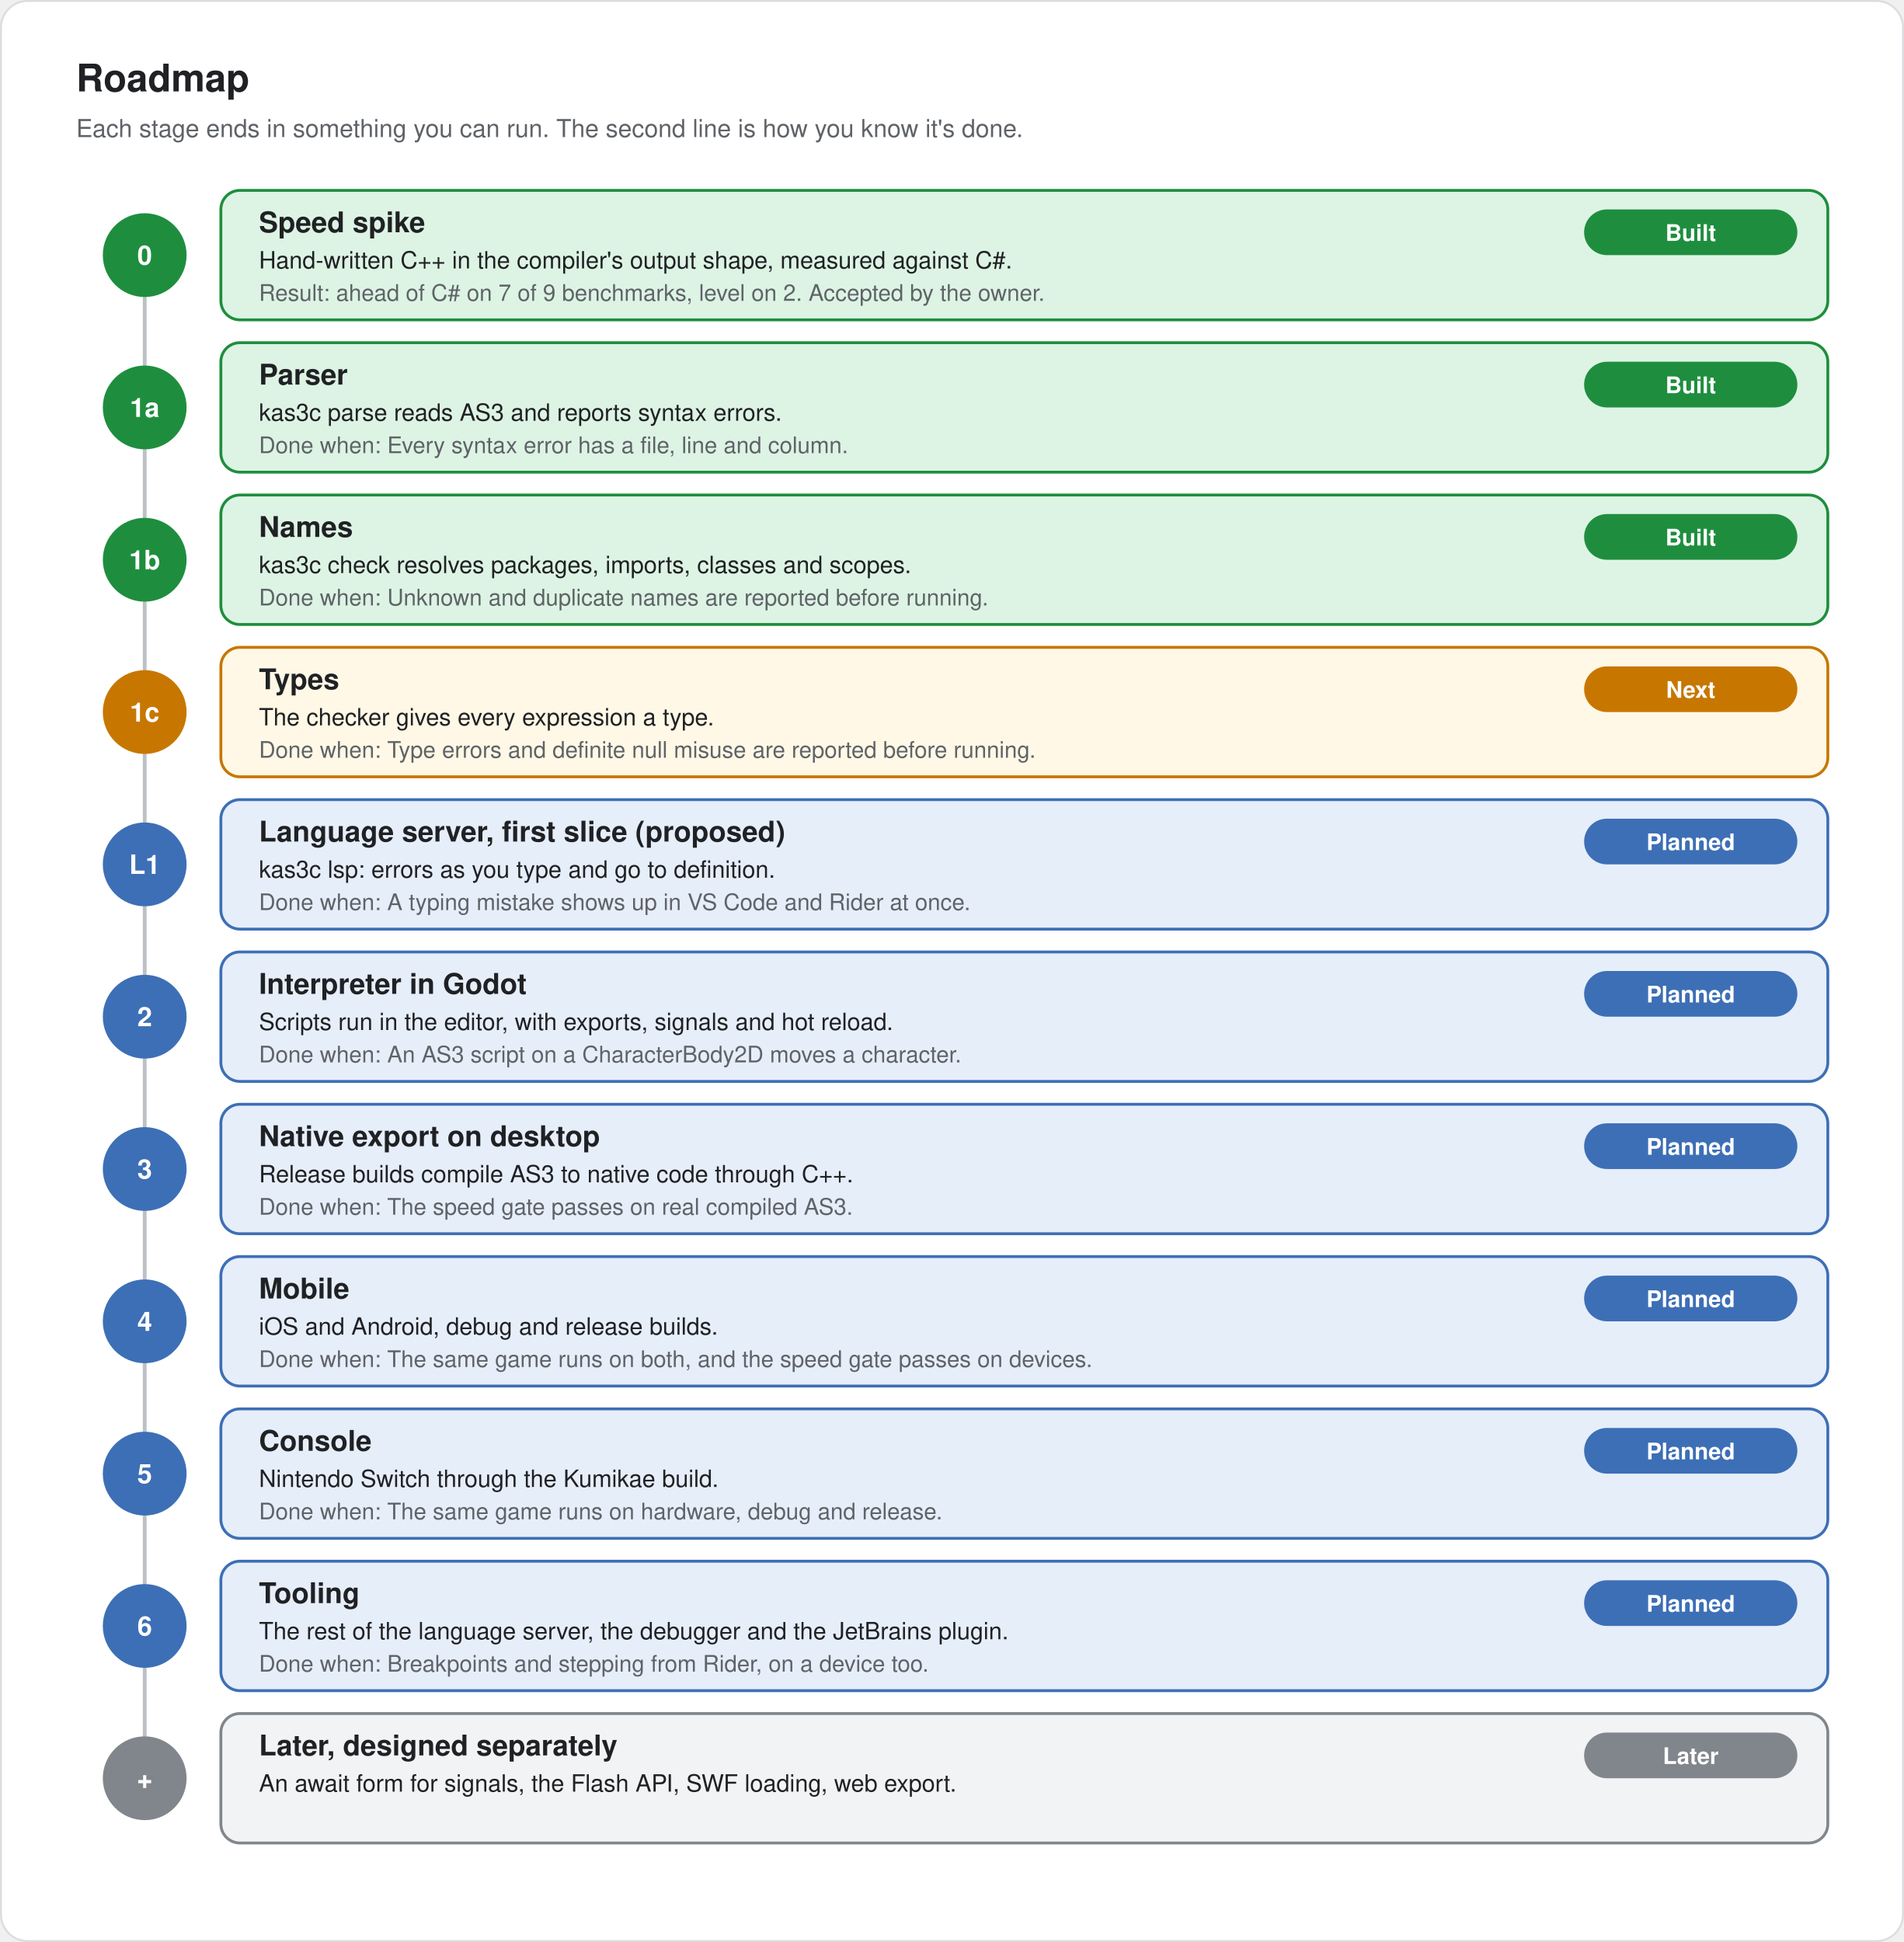
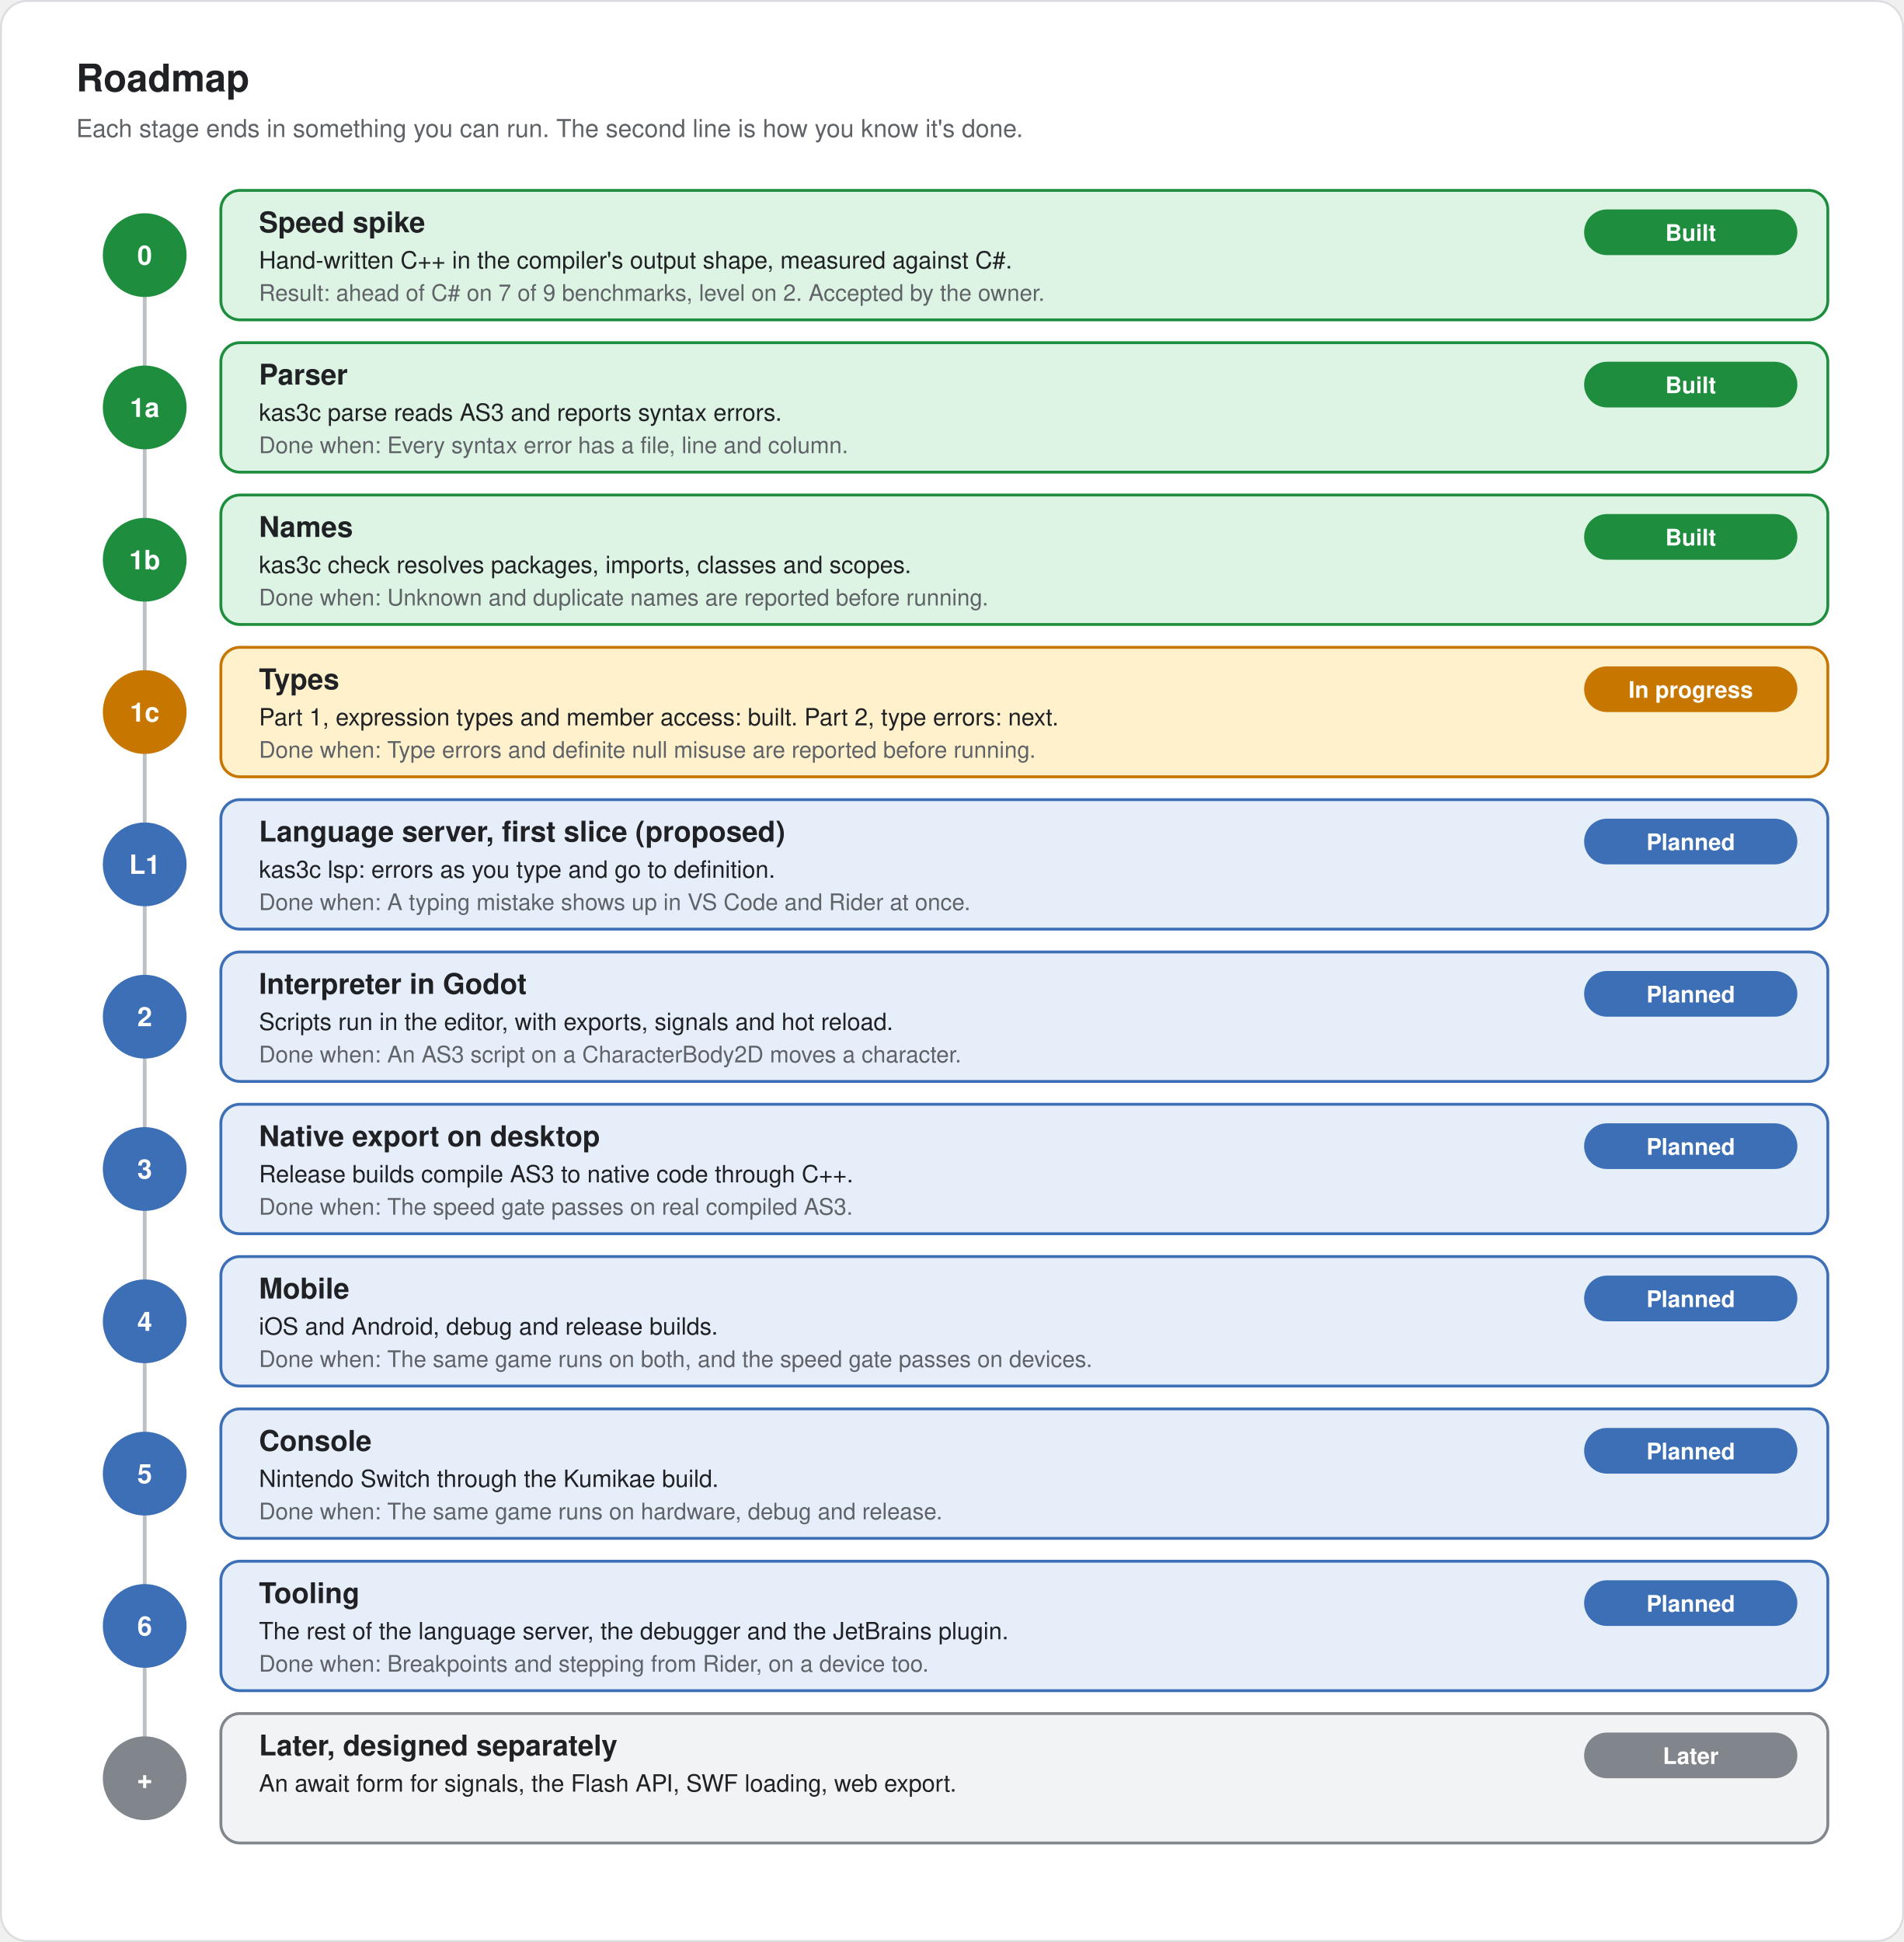
<svg xmlns="http://www.w3.org/2000/svg" viewBox="0 0 1000 1020" width="1000" height="1020" font-family="Helvetica Neue, Helvetica, Arial, sans-serif" role="img" aria-label="Roadmap">
  <defs>
    <marker id="arrow" viewBox="0 0 10 10" refX="9" refY="5" markerWidth="8" markerHeight="8" orient="auto-start-reverse">
      <path d="M0 0 L10 5 L0 10 z" fill="#5F6368" />
    </marker>
  </defs>
  <rect x="0.5" y="0.5" width="999" height="1019" rx="14" fill="#FFFFFF" stroke="#DADCE0" />
  <text x="40" y="48" font-size="20" text-anchor="start" font-weight="bold" fill="#202124">Roadmap</text>
  <text x="40" y="72" font-size="13" text-anchor="start" font-weight="normal" fill="#5F6368">Each stage ends in something you can run. The second line is how you know it's done.</text>
  <line x1="76" y1="134.0" x2="76" y2="934.0" stroke="#BDC1C6" stroke-width="2" />
  <rect x="116" y="100" width="844" height="68" rx="10" fill="#DDF4E4" stroke="#1E8E3E" stroke-width="1.5" />
  <circle cx="76" cy="134.0" r="22" fill="#1E8E3E" />
  <text x="76" y="139.0" font-size="14" text-anchor="middle" font-weight="bold" fill="#FFFFFF">0</text>
  <text x="136" y="122" font-size="15" text-anchor="start" font-weight="bold" fill="#202124">Speed spike</text>
  <text x="136" y="141" font-size="12.5" text-anchor="start" font-weight="normal" fill="#202124">Hand-written C++ in the compiler's output shape, measured against C#.</text>
  <text x="136" y="158" font-size="12" text-anchor="start" font-weight="normal" fill="#5F6368">Result: ahead of C# on 7 of 9 benchmarks, level on 2. Accepted by the owner.</text>
  <rect x="832" y="110" width="112" height="24" rx="12.0" fill="#1E8E3E" />
  <text x="888.0" y="126.5" font-size="12" text-anchor="middle" font-weight="bold" fill="#FFFFFF">Built</text>
  <rect x="116" y="180" width="844" height="68" rx="10" fill="#DDF4E4" stroke="#1E8E3E" stroke-width="1.5" />
  <circle cx="76" cy="214.0" r="22" fill="#1E8E3E" />
  <text x="76" y="219.0" font-size="14" text-anchor="middle" font-weight="bold" fill="#FFFFFF">1a</text>
  <text x="136" y="202" font-size="15" text-anchor="start" font-weight="bold" fill="#202124">Parser</text>
  <text x="136" y="221" font-size="12.5" text-anchor="start" font-weight="normal" fill="#202124">kas3c parse reads AS3 and reports syntax errors.</text>
  <text x="136" y="238" font-size="12" text-anchor="start" font-weight="normal" fill="#5F6368">Done when: Every syntax error has a file, line and column.</text>
  <rect x="832" y="190" width="112" height="24" rx="12.0" fill="#1E8E3E" />
  <text x="888.0" y="206.5" font-size="12" text-anchor="middle" font-weight="bold" fill="#FFFFFF">Built</text>
  <rect x="116" y="260" width="844" height="68" rx="10" fill="#DDF4E4" stroke="#1E8E3E" stroke-width="1.5" />
  <circle cx="76" cy="294.0" r="22" fill="#1E8E3E" />
  <text x="76" y="299.0" font-size="14" text-anchor="middle" font-weight="bold" fill="#FFFFFF">1b</text>
  <text x="136" y="282" font-size="15" text-anchor="start" font-weight="bold" fill="#202124">Names</text>
  <text x="136" y="301" font-size="12.5" text-anchor="start" font-weight="normal" fill="#202124">kas3c check resolves packages, imports, classes and scopes.</text>
  <text x="136" y="318" font-size="12" text-anchor="start" font-weight="normal" fill="#5F6368">Done when: Unknown and duplicate names are reported before running.</text>
  <rect x="832" y="270" width="112" height="24" rx="12.0" fill="#1E8E3E" />
  <text x="888.0" y="286.5" font-size="12" text-anchor="middle" font-weight="bold" fill="#FFFFFF">Built</text>
-   <rect x="116" y="340" width="844" height="68" rx="10" fill="#FFF8E6" stroke="#C77700" stroke-width="1.5" />
+   <rect x="116" y="340" width="844" height="68" rx="10" fill="#FFF1CC" stroke="#C77700" stroke-width="1.5" />
  <circle cx="76" cy="374.0" r="22" fill="#C77700" />
  <text x="76" y="379.0" font-size="14" text-anchor="middle" font-weight="bold" fill="#FFFFFF">1c</text>
  <text x="136" y="362" font-size="15" text-anchor="start" font-weight="bold" fill="#202124">Types</text>
-   <text x="136" y="381" font-size="12.5" text-anchor="start" font-weight="normal" fill="#202124">The checker gives every expression a type.</text>
+   <text x="136" y="381" font-size="12.5" text-anchor="start" font-weight="normal" fill="#202124">Part 1, expression types and member access: built. Part 2, type errors: next.</text>
  <text x="136" y="398" font-size="12" text-anchor="start" font-weight="normal" fill="#5F6368">Done when: Type errors and definite null misuse are reported before running.</text>
  <rect x="832" y="350" width="112" height="24" rx="12.0" fill="#C77700" />
-   <text x="888.0" y="366.5" font-size="12" text-anchor="middle" font-weight="bold" fill="#FFFFFF">Next</text>
+   <text x="888.0" y="366.5" font-size="12" text-anchor="middle" font-weight="bold" fill="#FFFFFF">In progress</text>
  <rect x="116" y="420" width="844" height="68" rx="10" fill="#E6EEFA" stroke="#3D6FB6" stroke-width="1.5" />
  <circle cx="76" cy="454.0" r="22" fill="#3D6FB6" />
  <text x="76" y="459.0" font-size="14" text-anchor="middle" font-weight="bold" fill="#FFFFFF">L1</text>
  <text x="136" y="442" font-size="15" text-anchor="start" font-weight="bold" fill="#202124">Language server, first slice (proposed)</text>
  <text x="136" y="461" font-size="12.5" text-anchor="start" font-weight="normal" fill="#202124">kas3c lsp: errors as you type and go to definition.</text>
  <text x="136" y="478" font-size="12" text-anchor="start" font-weight="normal" fill="#5F6368">Done when: A typing mistake shows up in VS Code and Rider at once.</text>
  <rect x="832" y="430" width="112" height="24" rx="12.0" fill="#3D6FB6" />
  <text x="888.0" y="446.5" font-size="12" text-anchor="middle" font-weight="bold" fill="#FFFFFF">Planned</text>
  <rect x="116" y="500" width="844" height="68" rx="10" fill="#E6EEFA" stroke="#3D6FB6" stroke-width="1.5" />
  <circle cx="76" cy="534.0" r="22" fill="#3D6FB6" />
  <text x="76" y="539.0" font-size="14" text-anchor="middle" font-weight="bold" fill="#FFFFFF">2</text>
  <text x="136" y="522" font-size="15" text-anchor="start" font-weight="bold" fill="#202124">Interpreter in Godot</text>
  <text x="136" y="541" font-size="12.5" text-anchor="start" font-weight="normal" fill="#202124">Scripts run in the editor, with exports, signals and hot reload.</text>
  <text x="136" y="558" font-size="12" text-anchor="start" font-weight="normal" fill="#5F6368">Done when: An AS3 script on a CharacterBody2D moves a character.</text>
  <rect x="832" y="510" width="112" height="24" rx="12.0" fill="#3D6FB6" />
  <text x="888.0" y="526.5" font-size="12" text-anchor="middle" font-weight="bold" fill="#FFFFFF">Planned</text>
  <rect x="116" y="580" width="844" height="68" rx="10" fill="#E6EEFA" stroke="#3D6FB6" stroke-width="1.5" />
  <circle cx="76" cy="614.0" r="22" fill="#3D6FB6" />
  <text x="76" y="619.0" font-size="14" text-anchor="middle" font-weight="bold" fill="#FFFFFF">3</text>
  <text x="136" y="602" font-size="15" text-anchor="start" font-weight="bold" fill="#202124">Native export on desktop</text>
  <text x="136" y="621" font-size="12.5" text-anchor="start" font-weight="normal" fill="#202124">Release builds compile AS3 to native code through C++.</text>
  <text x="136" y="638" font-size="12" text-anchor="start" font-weight="normal" fill="#5F6368">Done when: The speed gate passes on real compiled AS3.</text>
  <rect x="832" y="590" width="112" height="24" rx="12.0" fill="#3D6FB6" />
  <text x="888.0" y="606.5" font-size="12" text-anchor="middle" font-weight="bold" fill="#FFFFFF">Planned</text>
  <rect x="116" y="660" width="844" height="68" rx="10" fill="#E6EEFA" stroke="#3D6FB6" stroke-width="1.5" />
  <circle cx="76" cy="694.0" r="22" fill="#3D6FB6" />
  <text x="76" y="699.0" font-size="14" text-anchor="middle" font-weight="bold" fill="#FFFFFF">4</text>
  <text x="136" y="682" font-size="15" text-anchor="start" font-weight="bold" fill="#202124">Mobile</text>
  <text x="136" y="701" font-size="12.5" text-anchor="start" font-weight="normal" fill="#202124">iOS and Android, debug and release builds.</text>
  <text x="136" y="718" font-size="12" text-anchor="start" font-weight="normal" fill="#5F6368">Done when: The same game runs on both, and the speed gate passes on devices.</text>
  <rect x="832" y="670" width="112" height="24" rx="12.0" fill="#3D6FB6" />
  <text x="888.0" y="686.5" font-size="12" text-anchor="middle" font-weight="bold" fill="#FFFFFF">Planned</text>
  <rect x="116" y="740" width="844" height="68" rx="10" fill="#E6EEFA" stroke="#3D6FB6" stroke-width="1.5" />
  <circle cx="76" cy="774.0" r="22" fill="#3D6FB6" />
  <text x="76" y="779.0" font-size="14" text-anchor="middle" font-weight="bold" fill="#FFFFFF">5</text>
  <text x="136" y="762" font-size="15" text-anchor="start" font-weight="bold" fill="#202124">Console</text>
  <text x="136" y="781" font-size="12.5" text-anchor="start" font-weight="normal" fill="#202124">Nintendo Switch through the Kumikae build.</text>
  <text x="136" y="798" font-size="12" text-anchor="start" font-weight="normal" fill="#5F6368">Done when: The same game runs on hardware, debug and release.</text>
  <rect x="832" y="750" width="112" height="24" rx="12.0" fill="#3D6FB6" />
  <text x="888.0" y="766.5" font-size="12" text-anchor="middle" font-weight="bold" fill="#FFFFFF">Planned</text>
  <rect x="116" y="820" width="844" height="68" rx="10" fill="#E6EEFA" stroke="#3D6FB6" stroke-width="1.5" />
  <circle cx="76" cy="854.0" r="22" fill="#3D6FB6" />
  <text x="76" y="859.0" font-size="14" text-anchor="middle" font-weight="bold" fill="#FFFFFF">6</text>
  <text x="136" y="842" font-size="15" text-anchor="start" font-weight="bold" fill="#202124">Tooling</text>
  <text x="136" y="861" font-size="12.5" text-anchor="start" font-weight="normal" fill="#202124">The rest of the language server, the debugger and the JetBrains plugin.</text>
  <text x="136" y="878" font-size="12" text-anchor="start" font-weight="normal" fill="#5F6368">Done when: Breakpoints and stepping from Rider, on a device too.</text>
  <rect x="832" y="830" width="112" height="24" rx="12.0" fill="#3D6FB6" />
  <text x="888.0" y="846.5" font-size="12" text-anchor="middle" font-weight="bold" fill="#FFFFFF">Planned</text>
  <rect x="116" y="900" width="844" height="68" rx="10" fill="#F1F3F4" stroke="#80868B" stroke-width="1.5" />
  <circle cx="76" cy="934.0" r="22" fill="#80868B" />
  <text x="76" y="939.0" font-size="14" text-anchor="middle" font-weight="bold" fill="#FFFFFF">+</text>
  <text x="136" y="922" font-size="15" text-anchor="start" font-weight="bold" fill="#202124">Later, designed separately</text>
  <text x="136" y="941" font-size="12.5" text-anchor="start" font-weight="normal" fill="#202124">An await form for signals, the Flash API, SWF loading, web export.</text>
  <rect x="832" y="910" width="112" height="24" rx="12.0" fill="#80868B" />
  <text x="888.0" y="926.5" font-size="12" text-anchor="middle" font-weight="bold" fill="#FFFFFF">Later</text>
</svg>
